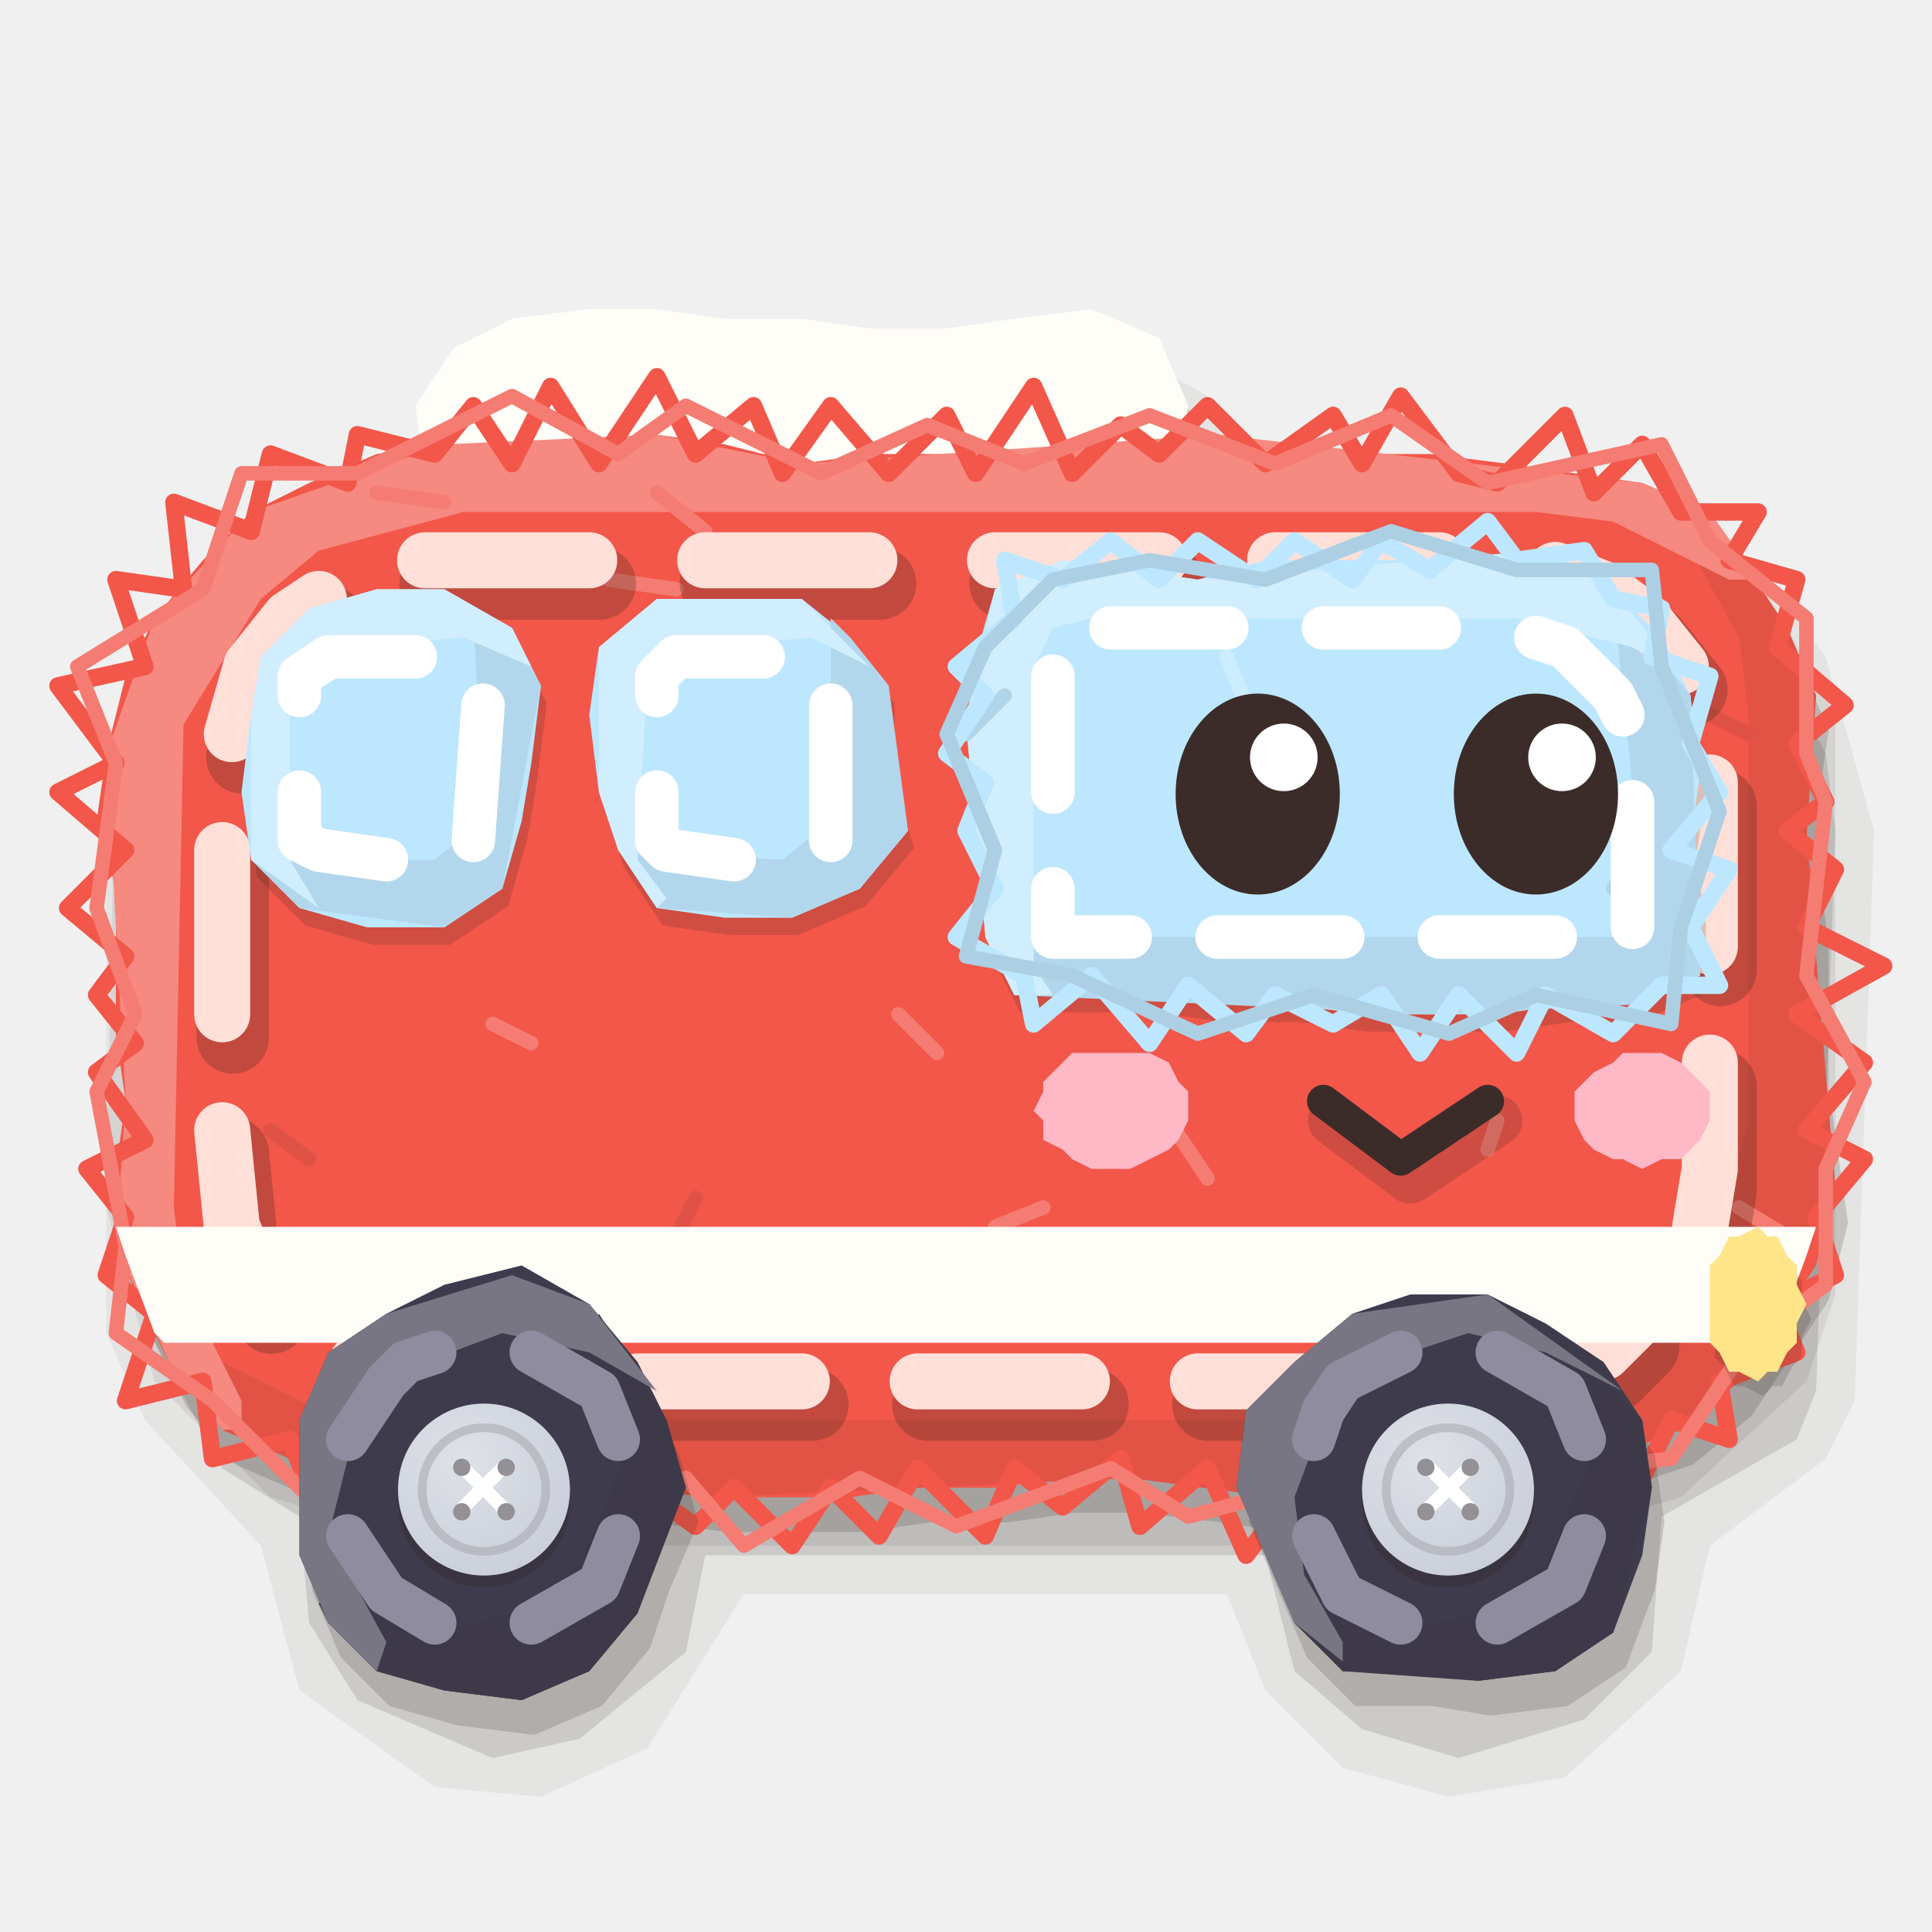
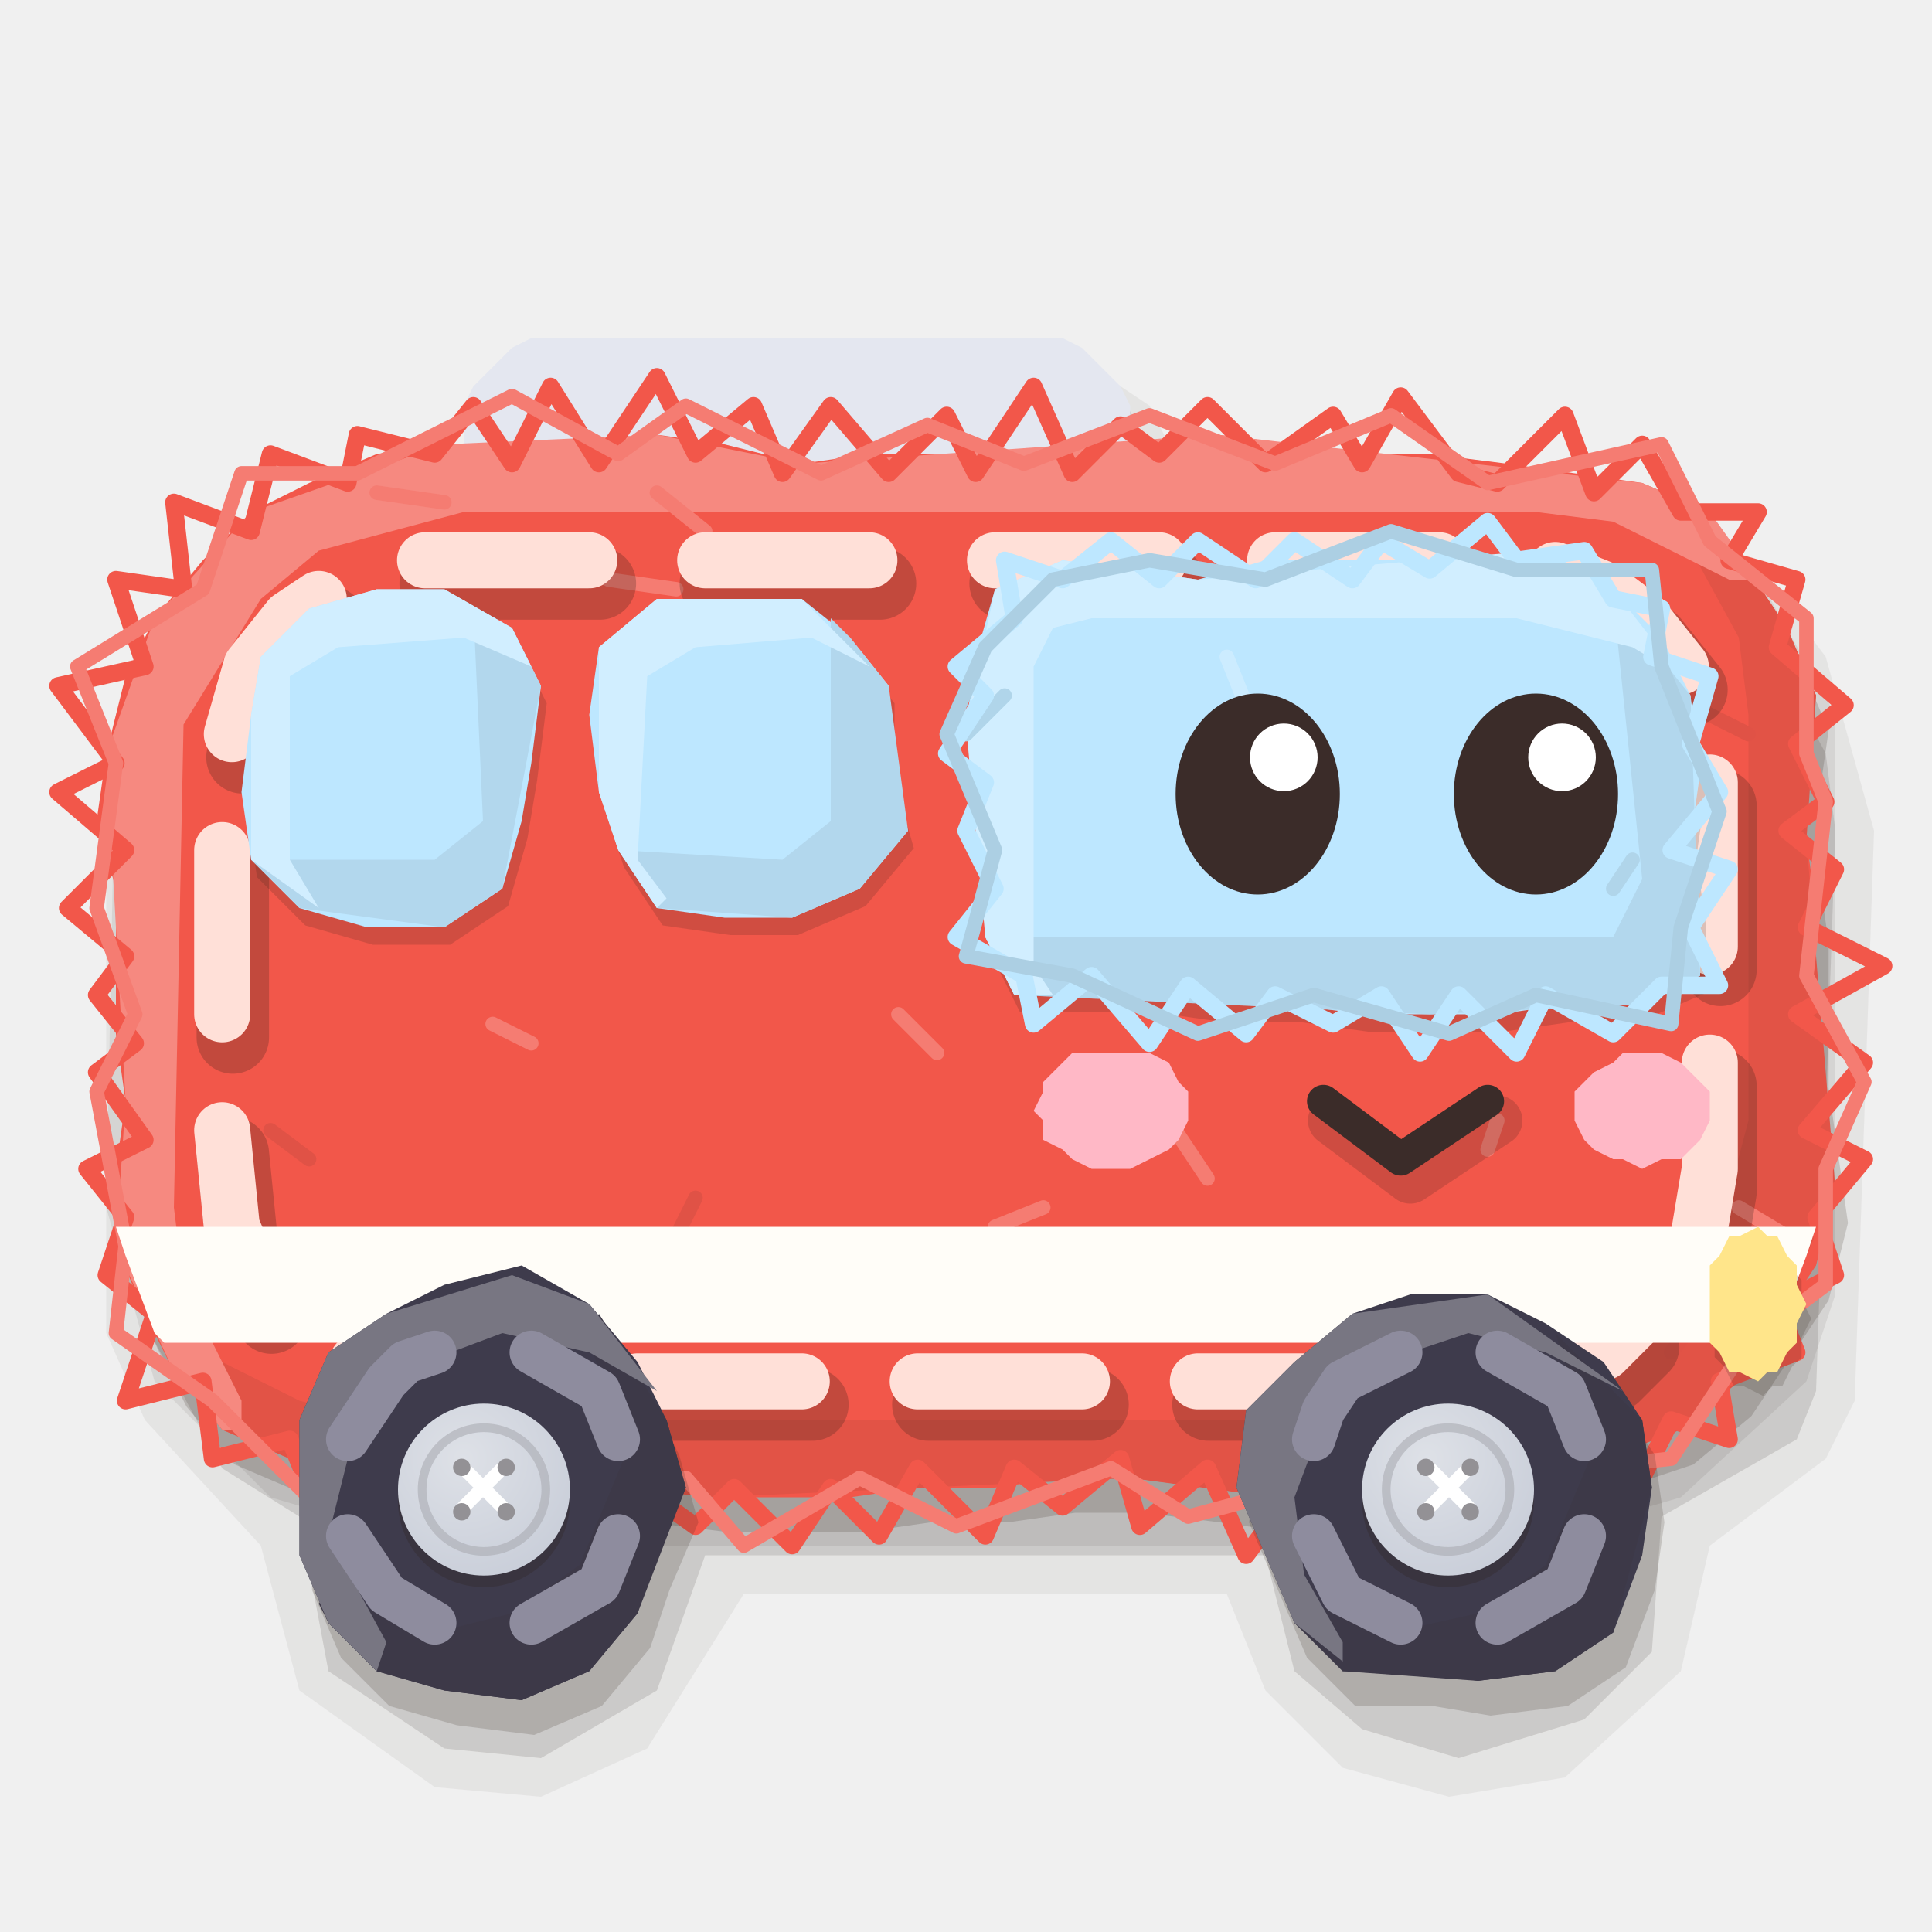
<svg xmlns="http://www.w3.org/2000/svg" viewBox="0 0 100 100" width="100" height="100">
  <defs>
-     <path id="p1" d="M113 32l-8 1-7 1-8 0-7-1-8 0-7-1-7 0-8 1-6 3-4 6 1 7 6 4 7 1 7 1 7 0 8-1 7 1 8-1 7-1 7 0 8 1 6-5 1-7-3-7z" />
+     <path id="p1" d="M108 35l2 0 2 1 2 2 2 2 1 2 0 3 0 2-1 3-2 2-2 1-2 1-2 0-50 0-3 0-2-1-2-1-2-2-1-3 0-2 0-3 1-2 2-2 2-2 2-1 3 0z" />
    <path id="p2" d="M156 48l-8-1-7 0-7-1-8-1-7 1-7 1-7 0-8 0-7 0-7 1-8-2-7-1-7 1-8 0-7 0-7 1-7 3-6 3-5 5-5 6-3 6-2 8-1 7 2 7 0 8 0 7 1 7-1 7 0 8 3 7 3 6 5 6 7 3 7 1 7 1 8 1 7 0 7 0 8 1 7 0 7 0 7-1 8 0 7-1 7 0 8 1 7 1 7-1 8 1 7 0 7-2 7-3 6-2 6-5 4-6 4-6 2-8-1-7-1-7 0-8 0-7-1-7 0-8 1-7-3-7-4-6-4-6-7-3-7-1z" />
    <path id="p3" d="M161 59l5 2 4 3 4 5M177 81l0 17M177 110l0 11-1 6M169 137l-3 3-5 2-8 1M141 143l-17 0M112 143l-17 0M83 143l-17 0M54 143l-9 0-6-1-2-1M27 134l-3-7-1-10M23 105l0-17M24 76l2-7 4-5 3-2M44 58l17 0M73 58l17 0M103 58l17 0M132 58l17 0" />
    <path id="p4" d="M184 138l3-8 1-3-176 0 1 3 3 8 1 1 166 0z" />
    <path id="p5" d="M46 61l-7 0-7 2-5 5-1 6-1 8 1 7 5 5 7 2 8 0 6-4 2-7 1-6 1-8-3-6z" />
    <path id="p6" d="M83 62l-8 0-7 0-6 5-1 7 1 8 2 6 4 6 7 1 7 0 7-3 5-6-2-7 0-8-4-5z" />
    <path id="p7" d="M110 58l-7 3-2 7-1 7 1 7 1 8 0 7 3 6 7 0 7 0 7 1 8 0 7 1 7 0 7 0 7-1 7 0 7-3 0-7-1-7 1-7-1-8-3-6-5-5-7-4-7 1-7 0-7 0-8 0-7 2-7-1z" />
    <path id="p8" d="M123 115l0 1-1 2-1 1-2 1-2 1-2 0-2 0-2-1-1-1-2-1 0-2-1-1 1-2 0-1 2-2 1-1 2 0 2 0 2 0 2 0 2 1 1 2 1 1z" />
    <path id="p9" d="M177 115l0 1-1 2-1 1-1 1-2 0-2 1-2-1-1 0-2-1-1-1-1-2 0-1 0-2 1-1 1-1 2-1 1-1 2 0 2 0 2 1 1 1 1 1 1 1z" />
    <path id="p10" d="M187 135l-1 2 0 2-1 1-1 2-1 0-1 1-2-1-1 0-1-2-1-1 0-2 0-2 0-2 0-2 1-1 1-2 1 0 2-1 1 1 1 0 1 2 1 1 0 2z" />
    <path id="p11" d="M71 154l-2-7-3-6-5-6-7-4-8 2-6 3-6 4-3 7 0 7 0 7 3 7 5 5 7 2 8 1 7-3 5-6 2-6z" />
    <radialGradient id="g1" cx="0.38" cy="0.32" r="0.75">
      <stop offset="0" stop-color="#DEE1E7" />
      <stop offset="1" stop-color="#C9CED9" />
    </radialGradient>
    <path id="p12" d="M171 154l-1-7-4-6-6-4-6-3-8 0-6 2-6 5-5 5-1 8 3 7 3 7 5 5 8 0 6 1 8-1 6-4 3-8z" />
  </defs>
  <g transform="scale(0.5)">
-     <path d="M27 160l4 15 14 10 11 1 11-5 10-16 50 0 4 10 8 8 11 3 12-2 12-11 3-13 12-9 3-6 2-59-5-18-6-8-16-9-38-1-4-9-7-4-70 1-8 12-20 10-9 17 0 61 4 9z" fill="#2A1C14" opacity=".06" />
-     <path d="M47 43l-2 11-15 4-7 5-8 15-2 8 2 51 8 15 8 5 1 11 5 8 14 6 9-2 11-9 2-10 58 0 3 12 7 6 10 3 13-4 7-7 1-14 14-8 2-5 2-58-1-8-8-15-15-8-42-1-1-9-6-5-62 0z" fill="#2A1C14" opacity=".13" />
+     <path d="M27 160l4 15 14 10 11 1 11-5 10-16 50 0 4 10 8 8 11 3 12-2 12-11 3-13 12-9 3-6 2-59-5-18-6-8-16-9-44-1-4-8-6-4-60 2-7 10-10 1-16 9-9 17 0 61 4 9z" fill="#2A1C14" opacity=".06" />
+     <path d="M53 45l-3 9-12 1-15 8-8 15 0 59 8 15 8 5 3 16 12 8 10 1 12-7 5-14 58 0 3 12 7 6 10 3 13-4 7-7 1-14 14-8 2-5 2-58-1-8-8-15-15-8-47-1-1-7-6-5-52 0z" fill="#2A1C14" opacity=".13" />
    <use href="#p1" fill="#2A1C14" opacity=".17" transform="translate(.8 2.2)" />
-     <use href="#p1" fill="#FFFDF8" />
+     <use href="#p1" fill="#E4E7F0" />
    <path d="M166 50l-120-2-18 5-12 12-4 9-1 51 5 18 12 12 17 5 112 0 17-5 13-12 3-9 0-60-9-16z" fill="#2A1C14" opacity=".08" />
    <use href="#p2" fill="#2A1C14" opacity=".17" transform="translate(1.3 3.6)" />
    <use href="#p2" fill="#F2574A" />
    <path d="M17 140l6 8 7 3 44 4 43-2 15 2 22 0 7-2 13-5 6-5 4-6 6-14-3-36 1-15-3-7-8-12-3-1 0 3 6 11 1 8 0 42-4 15-12 11-15 5-111 0-8-2-12-6z" fill="#E25346" />
    <path d="M170 50l-44-5-43 3-15-3-22 1-20 7-10 11-5 14 2 36-1 15 6 13 5 6 2 0 0-3-6-12-1-8 1-50 8-13 6-5 15-4 111 0 8 1 12 6 3 0-5-7z" fill="#F68980" />
    <path d="M39 51l7 1m22-1l5 4m47 5l-4 2m-53-2l7 1m-2 15l1 5m-18 25l4 2m38-3l4 4m58 7l-1 3m-33-3l4 6m-17 3l-5 2m77-2l5 3m-20 17l-5 1" fill="none" stroke="#F57C72" stroke-width="1.5" stroke-linecap="round" stroke-linejoin="round" />
    <path d="M107 69l-2 5m-17 0l0 4m87-5l6 3m-153 41l4 3m40 4l-2 4m107 7l-4 5m1-7l-4 6m-17 5l-6 4m-80 0l-3 6m74-3l-3 1" fill="none" stroke="#E05246" stroke-width="1.5" stroke-linecap="round" stroke-linejoin="round" />
    <path d="M155 50l7-7 3 8 5-5 4 7 8 0-3 5 7 2-2 7 7 6-5 4 3 6-4 3 5 4-3 6 8 4-9 5 7 5-6 7 6 3-5 6 2 6-6 3 2 5-8 3 1 6-6-2-3 6-7-2-4 6-6-4-3 4-6-4-6 4-3-4-6 8-4-9-7 6-2-7-6 5-5-4-3 7-7-7-4 7-5-5-4 6-6-6-4 4-7-5-3 6-6-7-5 6-4-6-7 5-2-6-6 3-2-5-8 2-1-8-8 2 3-9-5-4 2-6-4-5 6-3-5-7 4-3-4-5 3-4-6-5 6-6-7-6 6-3-6-8 9-2-3-9 7 1-1-9 8 3 2-8 8 3 1-5 8 2 4-5 4 6 4-8 5 8 6-9 4 8 6-5 3 7 5-7 6 7 6-6 3 6 6-9 4 9 5-5 4 3 5-5 6 6 7-5 3 5 4-7 6 8 4 1" fill="none" stroke="#F2574A" stroke-width="1.8" stroke-linecap="round" stroke-linejoin="round" />
    <path d="M154 50l18-4 5 10 10 8 0 14 2 5-2 18 6 11-4 9 0 12-8 6-8 12-9 1-11 8-15-7-15 4-8-5-16 6-10-5-12 7-6-7-18 4-7-6-12 6-12-12-10-7 1-9-3-16 4-8-4-11 2-15-4-10 13-8 4-12 12 0 16-8 11 6 7-5 14 7 11-5 10 4 13-5 13 5 12-5 10 7" fill="none" stroke="#F57C72" stroke-width="1.5" stroke-linecap="round" stroke-linejoin="round" />
    <use href="#p3" fill="none" stroke="#2A1C14" stroke-width="7.5" stroke-linecap="round" stroke-linejoin="round" opacity=".24" transform="translate(1.1 2.4)" />
    <use href="#p3" fill="none" stroke="#FFE0D8" stroke-width="5.8" stroke-linecap="round" stroke-linejoin="round" />
    <use href="#p4" fill="#FFFDF8" />
    <use href="#p5" fill="#2A1C14" opacity=".17" transform="translate(.6 1.8)" />
    <use href="#p5" fill="#BDE7FF" />
    <path d="M31 94l15 2 6-4 4-21-3-6-4-2 1 22-5 4-19 0z" fill="#B2D7ED" />
    <path d="M39 61l-7 2-5 5-1 6 0 15 7 5-3-5 0-19 5-3 13-1 7 3-2-4-7-4z" fill="#D1EEFF" />
-     <path d="M50 73l-1 14M40 89l-7-1-2-1 0-5M31 72l0-2 3-2 9 0" fill="none" stroke="#FFFFFF" stroke-width="4.5" stroke-linecap="round" stroke-linejoin="round" />
    <use href="#p6" fill="#2A1C14" opacity=".17" transform="translate(.6 1.8)" />
    <use href="#p6" fill="#BDE7FF" />
    <path d="M68 94l14 1 7-3 5-6-2-15-4-5-2-2 0 21-5 4-17-1z" fill="#B2D7ED" />
    <path d="M83 62l-15 0-6 5 0 15 2 6 4 6 1-1-3-4 1-19 5-3 12-1 6 3z" fill="#D1EEFF" />
-     <path d="M86 73l0 14M76 89l-7-1-1-1 0-5M68 72l0-2 2-2 9 0" fill="none" stroke="#FFFFFF" stroke-width="4.5" stroke-linecap="round" stroke-linejoin="round" />
    <use href="#p7" fill="#2A1C14" opacity=".17" transform="translate(.6 1.8)" />
    <use href="#p7" fill="#BDE7FF" />
    <path d="M105 103l43 2 21-1 7-3-1-29-8-10 3 29-3 6-65 0z" fill="#B2D7ED" />
    <path d="M103 61l-3 14 2 22 3 6 4 0-2-3 0-31 2-4 4-1 44 0 12 3 5 3-7-9-8-4-35 3-14-2z" fill="#D1EEFF" />
    <path d="M127 68l2 5" fill="none" stroke="#CCECFF" stroke-width="1.5" stroke-linecap="round" stroke-linejoin="round" />
    <path d="M104 72l-4 4m69 13l-2 3" fill="none" stroke="#B0D5EA" stroke-width="1.5" stroke-linecap="round" stroke-linejoin="round" />
    <path d="M110 60l5-4 5 4 4-4 6 4 4-4 6 4 3-4 5 3 6-5 3 4 7-1 3 5 5 1-1 5 6 2-2 7 3 5-5 6 6 2-4 6 3 6-6 0-5 5-7-4-3 6-6-6-4 6-4-6-5 3-6-3-3 4-6-5-4 6-6-7-6 5-1-5-7-4 4-5-3-6 2-5-4-3 4-6-3-3 6-5-1-6 6 2" fill="none" stroke="#BDE7FF" stroke-width="1.8" stroke-linecap="round" stroke-linejoin="round" />
    <path d="M109 60l10-2 12 2 13-5 13 4 14 0 1 10 6 15-4 12-1 10-14-3-9 4-14-4-12 4-13-6-11-2 3-11-5-12 4-9 7-7" fill="none" stroke="#ACCFE3" stroke-width="1.5" stroke-linecap="round" stroke-linejoin="round" />
-     <path d="M115 65l12 0M137 65l12 0M159 66l3 1 5 5 1 2M169 83l0 13M161 97l-12 0M139 97l-13 0M117 97l-8 0 0-5M109 82l0-12" fill="none" stroke="#FFFFFF" stroke-width="4.5" stroke-linecap="round" stroke-linejoin="round" />
    <ellipse cx="130.2" cy="82.2" rx="8.5" ry="10.4" fill="#3B2C29" />
    <circle cx="132.9" cy="78.4" r="3.5" fill="#FFFFFF" />
    <ellipse cx="159" cy="82.2" rx="8.5" ry="10.4" fill="#3B2C29" />
    <circle cx="161.7" cy="78.4" r="3.5" fill="#FFFFFF" />
    <path d="M138 116l8 6 9-6" fill="none" stroke="#2A1C14" stroke-width="5.2" stroke-linecap="round" stroke-linejoin="round" opacity=".18" />
    <path d="M137 114l8 6 9-6" fill="none" stroke="#3B2C29" stroke-width="3.4" stroke-linecap="round" stroke-linejoin="round" />
    <use href="#p8" fill="#FFB8C6" />
    <use href="#p9" fill="#FFB8C6" />
    <use href="#p10" fill="#2A1C14" opacity=".17" transform="translate(.5 1.5)" />
    <use href="#p10" fill="#FFE58A" />
    <use href="#p11" fill="#2A1C14" opacity=".17" transform="translate(1.3 3.6)" />
    <use href="#p11" fill="#3E3B4C" />
    <path d="M69 147l-7-11-1 3 4 11-5 12-7 5-8 2-11-4-1 1 1 2 5 5 7 2 8 1 7-3 5-6 5-13z" fill="#3D3948" />
    <path d="M68 144l-7-9-8-3-13 4-6 4-3 7 0 14 3 7 5 5 1-3-6-11 3-12 7-6 8-3 9 2z" fill="#787682" />
    <path d="M64 159l-2 5-7 4M45 168l-5-3-4-6M36 149l4-6 2-2 3-1M55 140l7 4 2 5" fill="none" stroke="#8E8C9E" stroke-width="4.5" stroke-linecap="round" stroke-linejoin="round" />
    <circle cx="50.1" cy="155.4" r="8.9" fill="#2A1C14" opacity=".22" />
    <circle cx="50.1" cy="154.2" r="8.9" fill="url(#g1)" />
    <circle cx="50.1" cy="154.2" r="6.4" fill="none" stroke="#AAABB2" stroke-width=".9" opacity=".6" />
    <path d="M48 152l4 4M52 152l-4 4" fill="none" stroke="#FFFFFF" stroke-width="1.4" stroke-linecap="round" stroke-linejoin="round" />
    <circle cx="47.8" cy="151.9" r=".9" fill="#939195" />
    <circle cx="52.4" cy="151.9" r=".9" fill="#939195" />
    <circle cx="47.8" cy="156.5" r=".9" fill="#939195" />
    <circle cx="52.4" cy="156.5" r=".9" fill="#939195" />
    <use href="#p12" fill="#2A1C14" opacity=".17" transform="translate(1.3 3.6)" />
    <use href="#p12" fill="#3E3B4C" />
    <path d="M170 147l-9-9 4 12-5 12-7 5-9 2-11-4 1 3 5 5 14 1 8-1 6-4 4-15z" fill="#3D3948" />
    <path d="M168 144l-14-10-14 2-6 5-5 5-1 8 6 14 5 4 0-2-4-7-1-8 3-8 6-6 9-3 8 2z" fill="#787682" />
    <path d="M164 159l-2 5-7 4M145 168l-6-3-3-6M136 149l1-3 2-3 6-3M155 140l7 4 2 5" fill="none" stroke="#8E8C9E" stroke-width="4.5" stroke-linecap="round" stroke-linejoin="round" />
    <circle cx="149.9" cy="155.4" r="8.9" fill="#2A1C14" opacity=".22" />
    <circle cx="149.9" cy="154.2" r="8.9" fill="url(#g1)" />
    <circle cx="149.9" cy="154.2" r="6.4" fill="none" stroke="#AAABB2" stroke-width=".9" opacity=".6" />
    <path d="M148 152l4 4M152 152l-4 4" fill="none" stroke="#FFFFFF" stroke-width="1.4" stroke-linecap="round" stroke-linejoin="round" />
    <circle cx="147.6" cy="151.9" r=".9" fill="#939195" />
    <circle cx="152.2" cy="151.9" r=".9" fill="#939195" />
    <circle cx="147.6" cy="156.5" r=".9" fill="#939195" />
    <circle cx="152.2" cy="156.5" r=".9" fill="#939195" />
  </g>
</svg>
